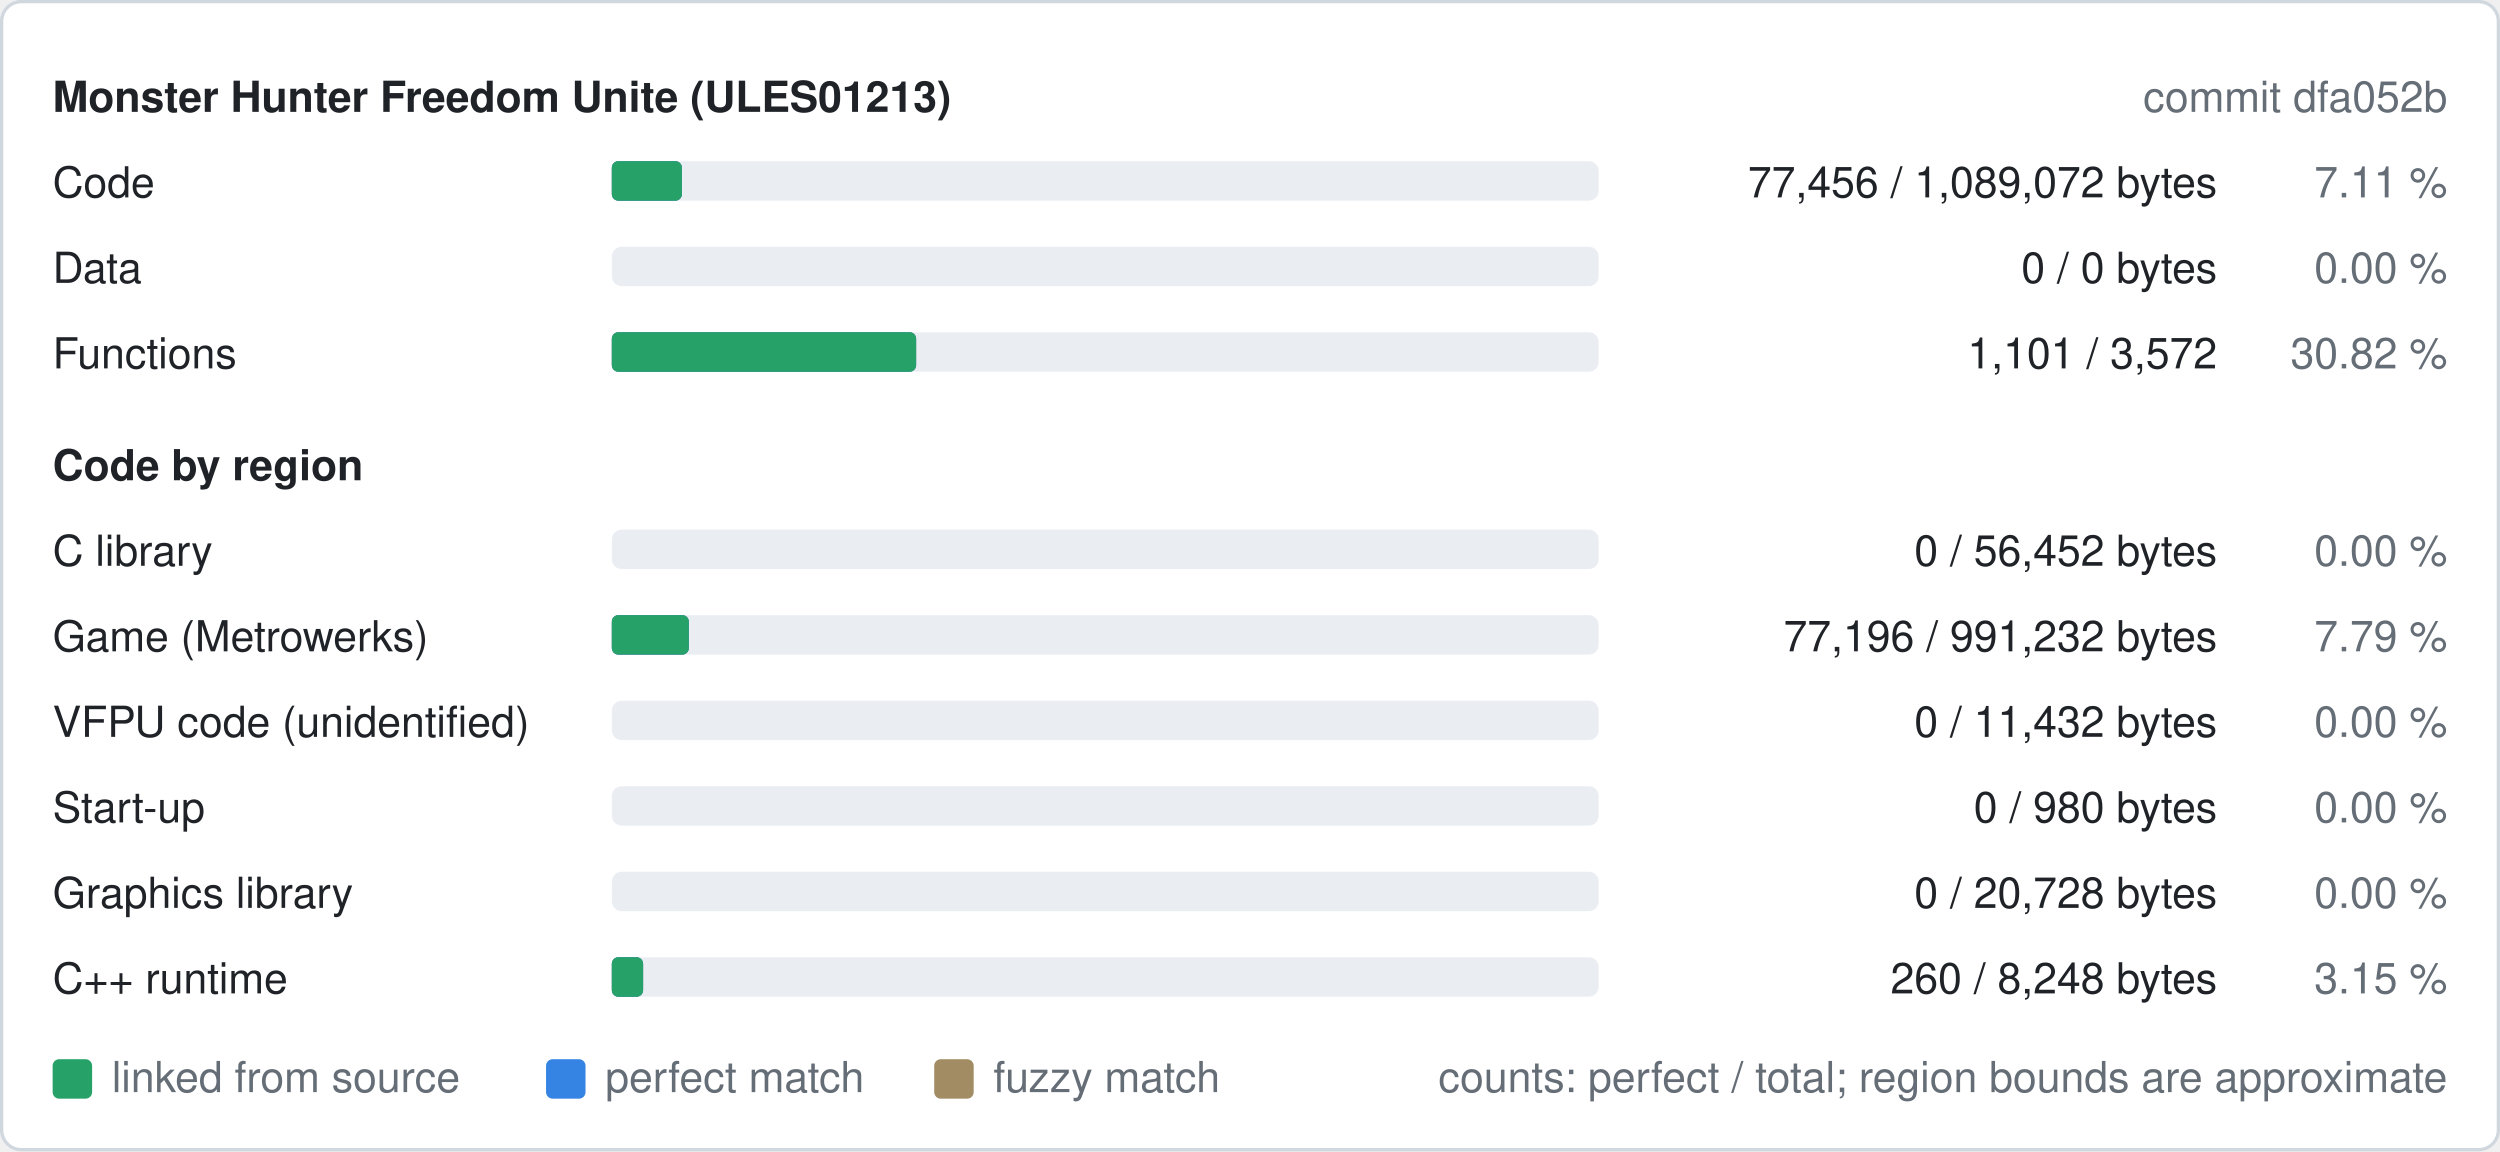
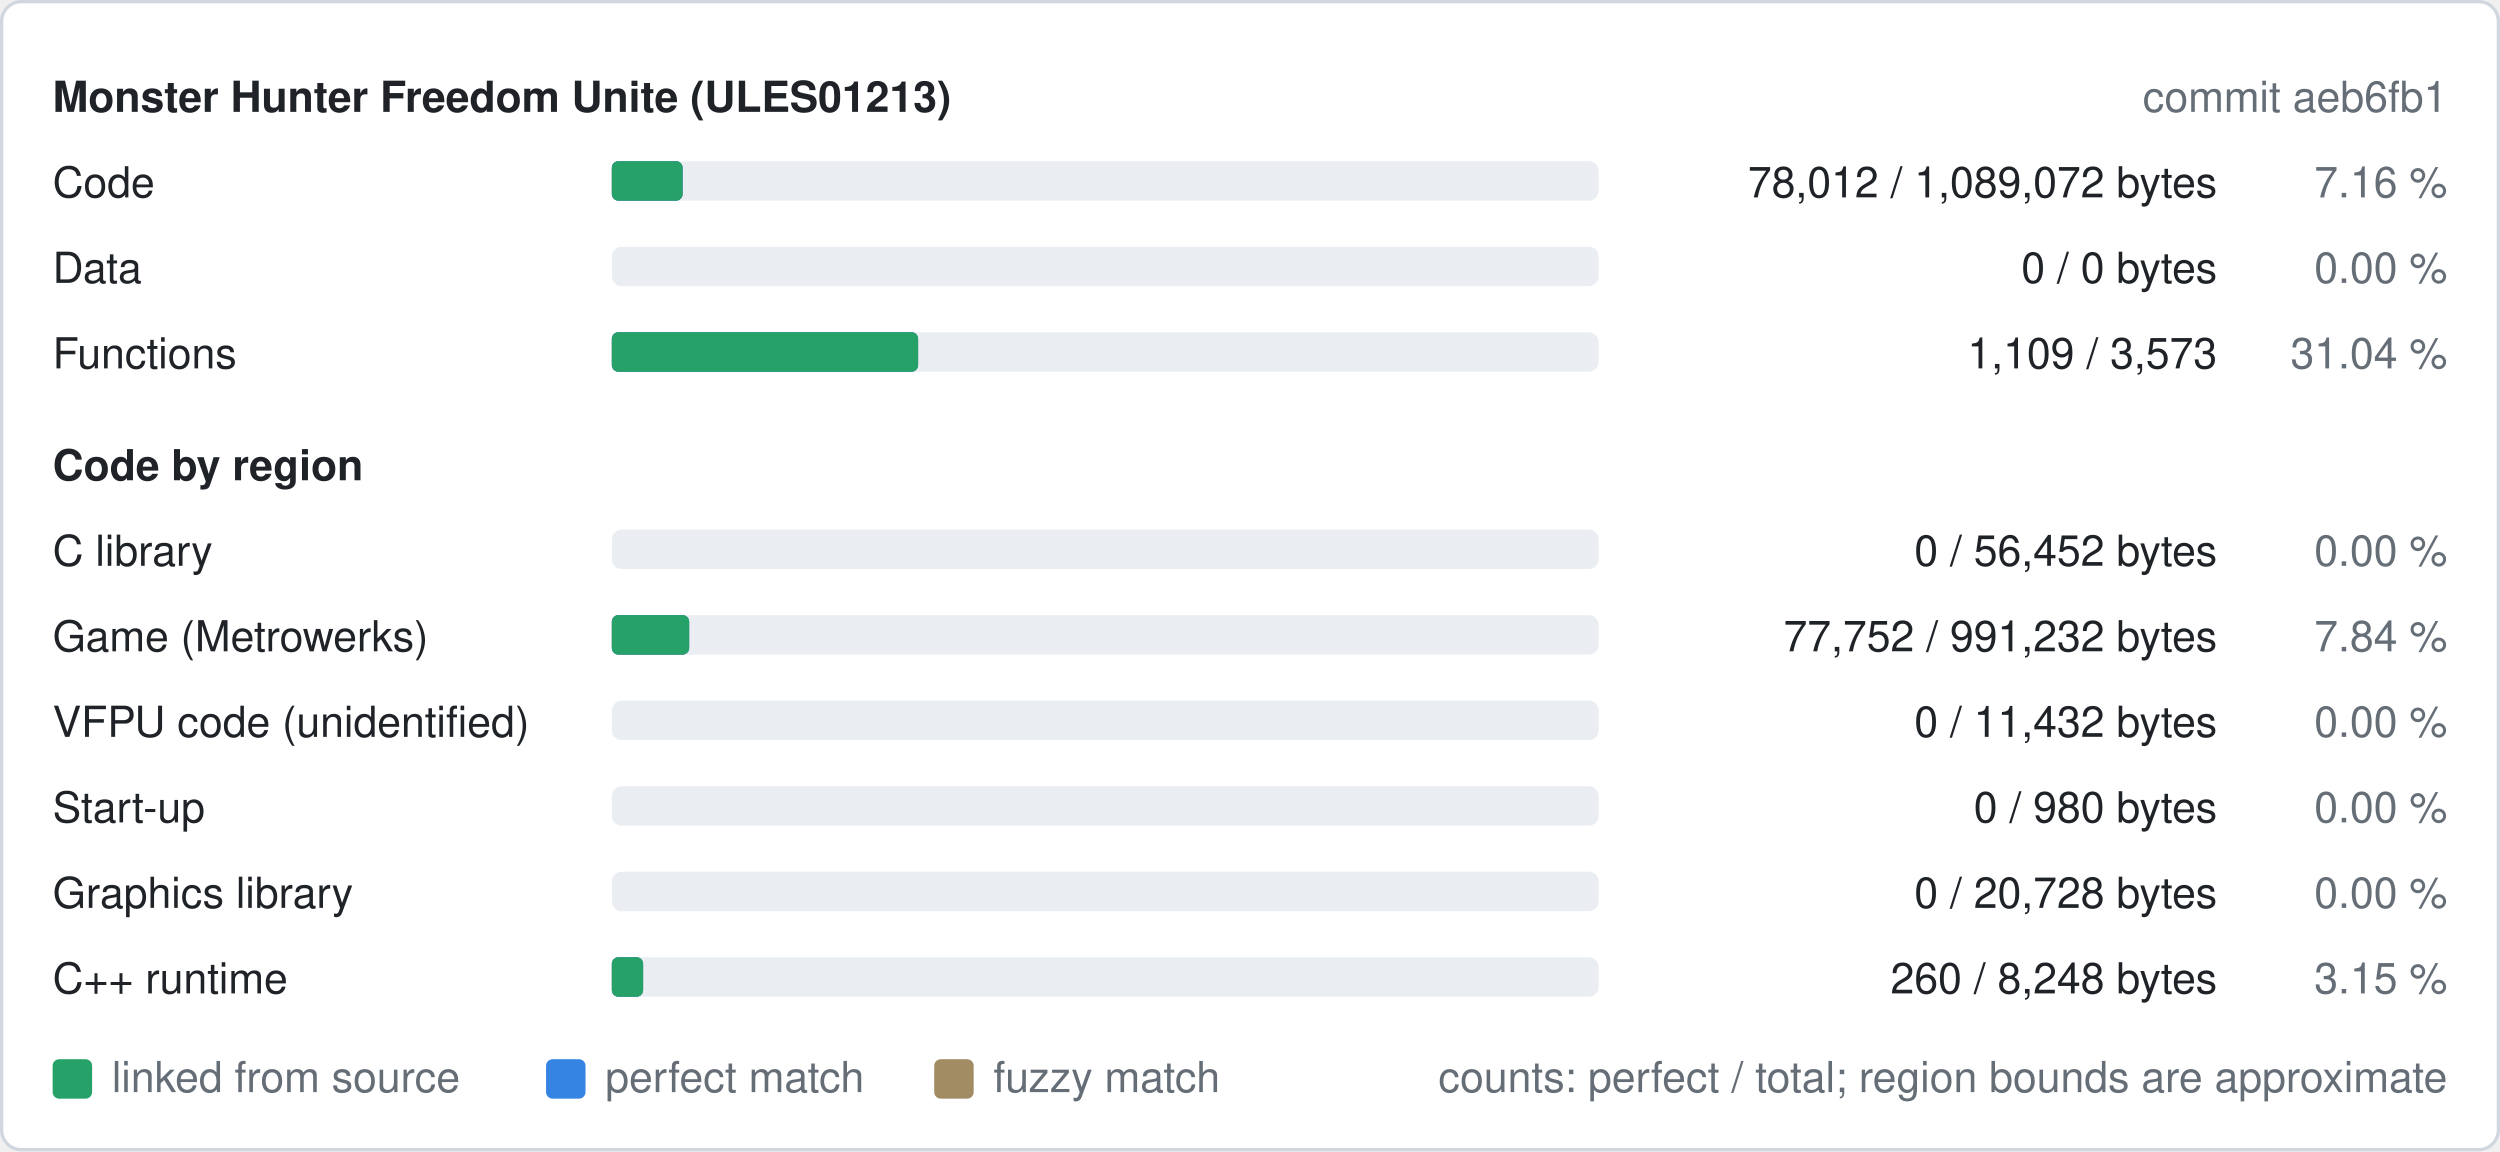
<svg xmlns="http://www.w3.org/2000/svg" width="760" height="350" viewBox="0 0 760 350" role="img" aria-label="Decompilation progress of ULES01213">
  <style>
text{font-family:-apple-system,BlinkMacSystemFont,"Segoe UI",Helvetica,Arial,sans-serif;font-size:13px}
.b{font-weight:600}
.bg{fill:#ffffff;stroke:#d0d7de}.t{fill:#1f2328}.m{fill:#656d76}.track{fill:#eaeef2}.fuzzy{fill:#a28c64}.perfect{fill:#3584e4}.linked{fill:#26a269}
@media (prefers-color-scheme: dark){.bg{fill:#0d1117;stroke:#30363d}.t{fill:#e6edf3}.m{fill:#8d96a0}.track{fill:#21262d}.fuzzy{fill:#a28c64}.perfect{fill:#3584e4}.linked{fill:#2ec27e}}
</style>
  <rect class="bg" x="0.5" y="0.5" width="759" height="349" rx="6" />
  <text class="t b" x="16" y="34">Monster Hunter Freedom Unite (ULES01213)</text>
-   <text class="m" x="744" y="34" text-anchor="end">commit dfa052b</text>
+   <text class="m" x="744" y="34" text-anchor="end">commit aeb6fb1</text>
  <text class="t" x="16" y="60">Code</text>
  <rect class="track" x="186" y="49" width="300" height="12" rx="3" />
-   <rect class="fuzzy" x="186" y="49" width="21.3" height="12" rx="2" />
-   <rect class="perfect" x="186" y="49" width="21.3" height="12" rx="2" />
-   <rect class="linked" x="186" y="49" width="21.3" height="12" rx="2" />
-   <text class="t" x="674" y="60" text-anchor="end">77,456 / 1,089,072 bytes</text>
-   <text class="m" x="744" y="60" text-anchor="end">7.11 %</text>
+   <rect class="fuzzy" x="186" y="49" width="21.5" height="12" rx="2" />
+   <rect class="perfect" x="186" y="49" width="21.5" height="12" rx="2" />
+   <rect class="linked" x="186" y="49" width="21.5" height="12" rx="2" />
+   <text class="t" x="674" y="60" text-anchor="end">78,012 / 1,089,072 bytes</text>
+   <text class="m" x="744" y="60" text-anchor="end">7.16 %</text>
  <text class="t" x="16" y="86">Data</text>
  <rect class="track" x="186" y="75" width="300" height="12" rx="3" />
  <text class="t" x="674" y="86" text-anchor="end">0 / 0 bytes</text>
  <text class="m" x="744" y="86" text-anchor="end">0.00 %</text>
  <text class="t" x="16" y="112">Functions</text>
  <rect class="track" x="186" y="101" width="300" height="12" rx="3" />
-   <rect class="fuzzy" x="186" y="101" width="92.5" height="12" rx="2" />
-   <rect class="perfect" x="186" y="101" width="92.5" height="12" rx="2" />
-   <rect class="linked" x="186" y="101" width="92.5" height="12" rx="2" />
-   <text class="t" x="674" y="112" text-anchor="end">1,101 / 3,572</text>
-   <text class="m" x="744" y="112" text-anchor="end">30.82 %</text>
+   <rect class="fuzzy" x="186" y="101" width="93.1" height="12" rx="2" />
+   <rect class="perfect" x="186" y="101" width="93.1" height="12" rx="2" />
+   <rect class="linked" x="186" y="101" width="93.1" height="12" rx="2" />
+   <text class="t" x="674" y="112" text-anchor="end">1,109 / 3,573</text>
+   <text class="m" x="744" y="112" text-anchor="end">31.04 %</text>
  <text class="t b" x="16" y="146">Code by region</text>
  <text class="t" x="16" y="172">C library</text>
  <rect class="track" x="186" y="161" width="300" height="12" rx="3" />
  <text class="t" x="674" y="172" text-anchor="end">0 / 56,452 bytes</text>
  <text class="m" x="744" y="172" text-anchor="end">0.00 %</text>
  <text class="t" x="16" y="198">Game (Metrowerks)</text>
  <rect class="track" x="186" y="187" width="300" height="12" rx="3" />
-   <rect class="fuzzy" x="186" y="187" width="23.4" height="12" rx="2" />
-   <rect class="perfect" x="186" y="187" width="23.4" height="12" rx="2" />
-   <rect class="linked" x="186" y="187" width="23.4" height="12" rx="2" />
-   <text class="t" x="674" y="198" text-anchor="end">77,196 / 991,232 bytes</text>
-   <text class="m" x="744" y="198" text-anchor="end">7.79 %</text>
+   <rect class="fuzzy" x="186" y="187" width="23.5" height="12" rx="2" />
+   <rect class="perfect" x="186" y="187" width="23.5" height="12" rx="2" />
+   <rect class="linked" x="186" y="187" width="23.5" height="12" rx="2" />
+   <text class="t" x="674" y="198" text-anchor="end">77,752 / 991,232 bytes</text>
+   <text class="m" x="744" y="198" text-anchor="end">7.84 %</text>
  <text class="t" x="16" y="224">VFPU code (unidentified)</text>
  <rect class="track" x="186" y="213" width="300" height="12" rx="3" />
  <text class="t" x="674" y="224" text-anchor="end">0 / 11,432 bytes</text>
  <text class="m" x="744" y="224" text-anchor="end">0.00 %</text>
  <text class="t" x="16" y="250">Start-up</text>
  <rect class="track" x="186" y="239" width="300" height="12" rx="3" />
  <text class="t" x="674" y="250" text-anchor="end">0 / 980 bytes</text>
  <text class="m" x="744" y="250" text-anchor="end">0.00 %</text>
  <text class="t" x="16" y="276">Graphics library</text>
  <rect class="track" x="186" y="265" width="300" height="12" rx="3" />
  <text class="t" x="674" y="276" text-anchor="end">0 / 20,728 bytes</text>
  <text class="m" x="744" y="276" text-anchor="end">0.00 %</text>
  <text class="t" x="16" y="302">C++ runtime</text>
  <rect class="track" x="186" y="291" width="300" height="12" rx="3" />
  <rect class="fuzzy" x="186" y="291" width="9.5" height="12" rx="2" />
  <rect class="perfect" x="186" y="291" width="9.5" height="12" rx="2" />
  <rect class="linked" x="186" y="291" width="9.5" height="12" rx="2" />
  <text class="t" x="674" y="302" text-anchor="end">260 / 8,248 bytes</text>
  <text class="m" x="744" y="302" text-anchor="end">3.15 %</text>
  <rect class="linked" x="16" y="322" width="12" height="12" rx="2" />
  <text class="m" x="34" y="332">linked from source</text>
  <rect class="perfect" x="166" y="322" width="12" height="12" rx="2" />
  <text class="m" x="184" y="332">perfect match</text>
  <rect class="fuzzy" x="284" y="322" width="12" height="12" rx="2" />
  <text class="m" x="302" y="332">fuzzy match</text>
  <text class="m" x="744" y="332" text-anchor="end">counts: perfect / total; region bounds are approximate</text>
</svg>
